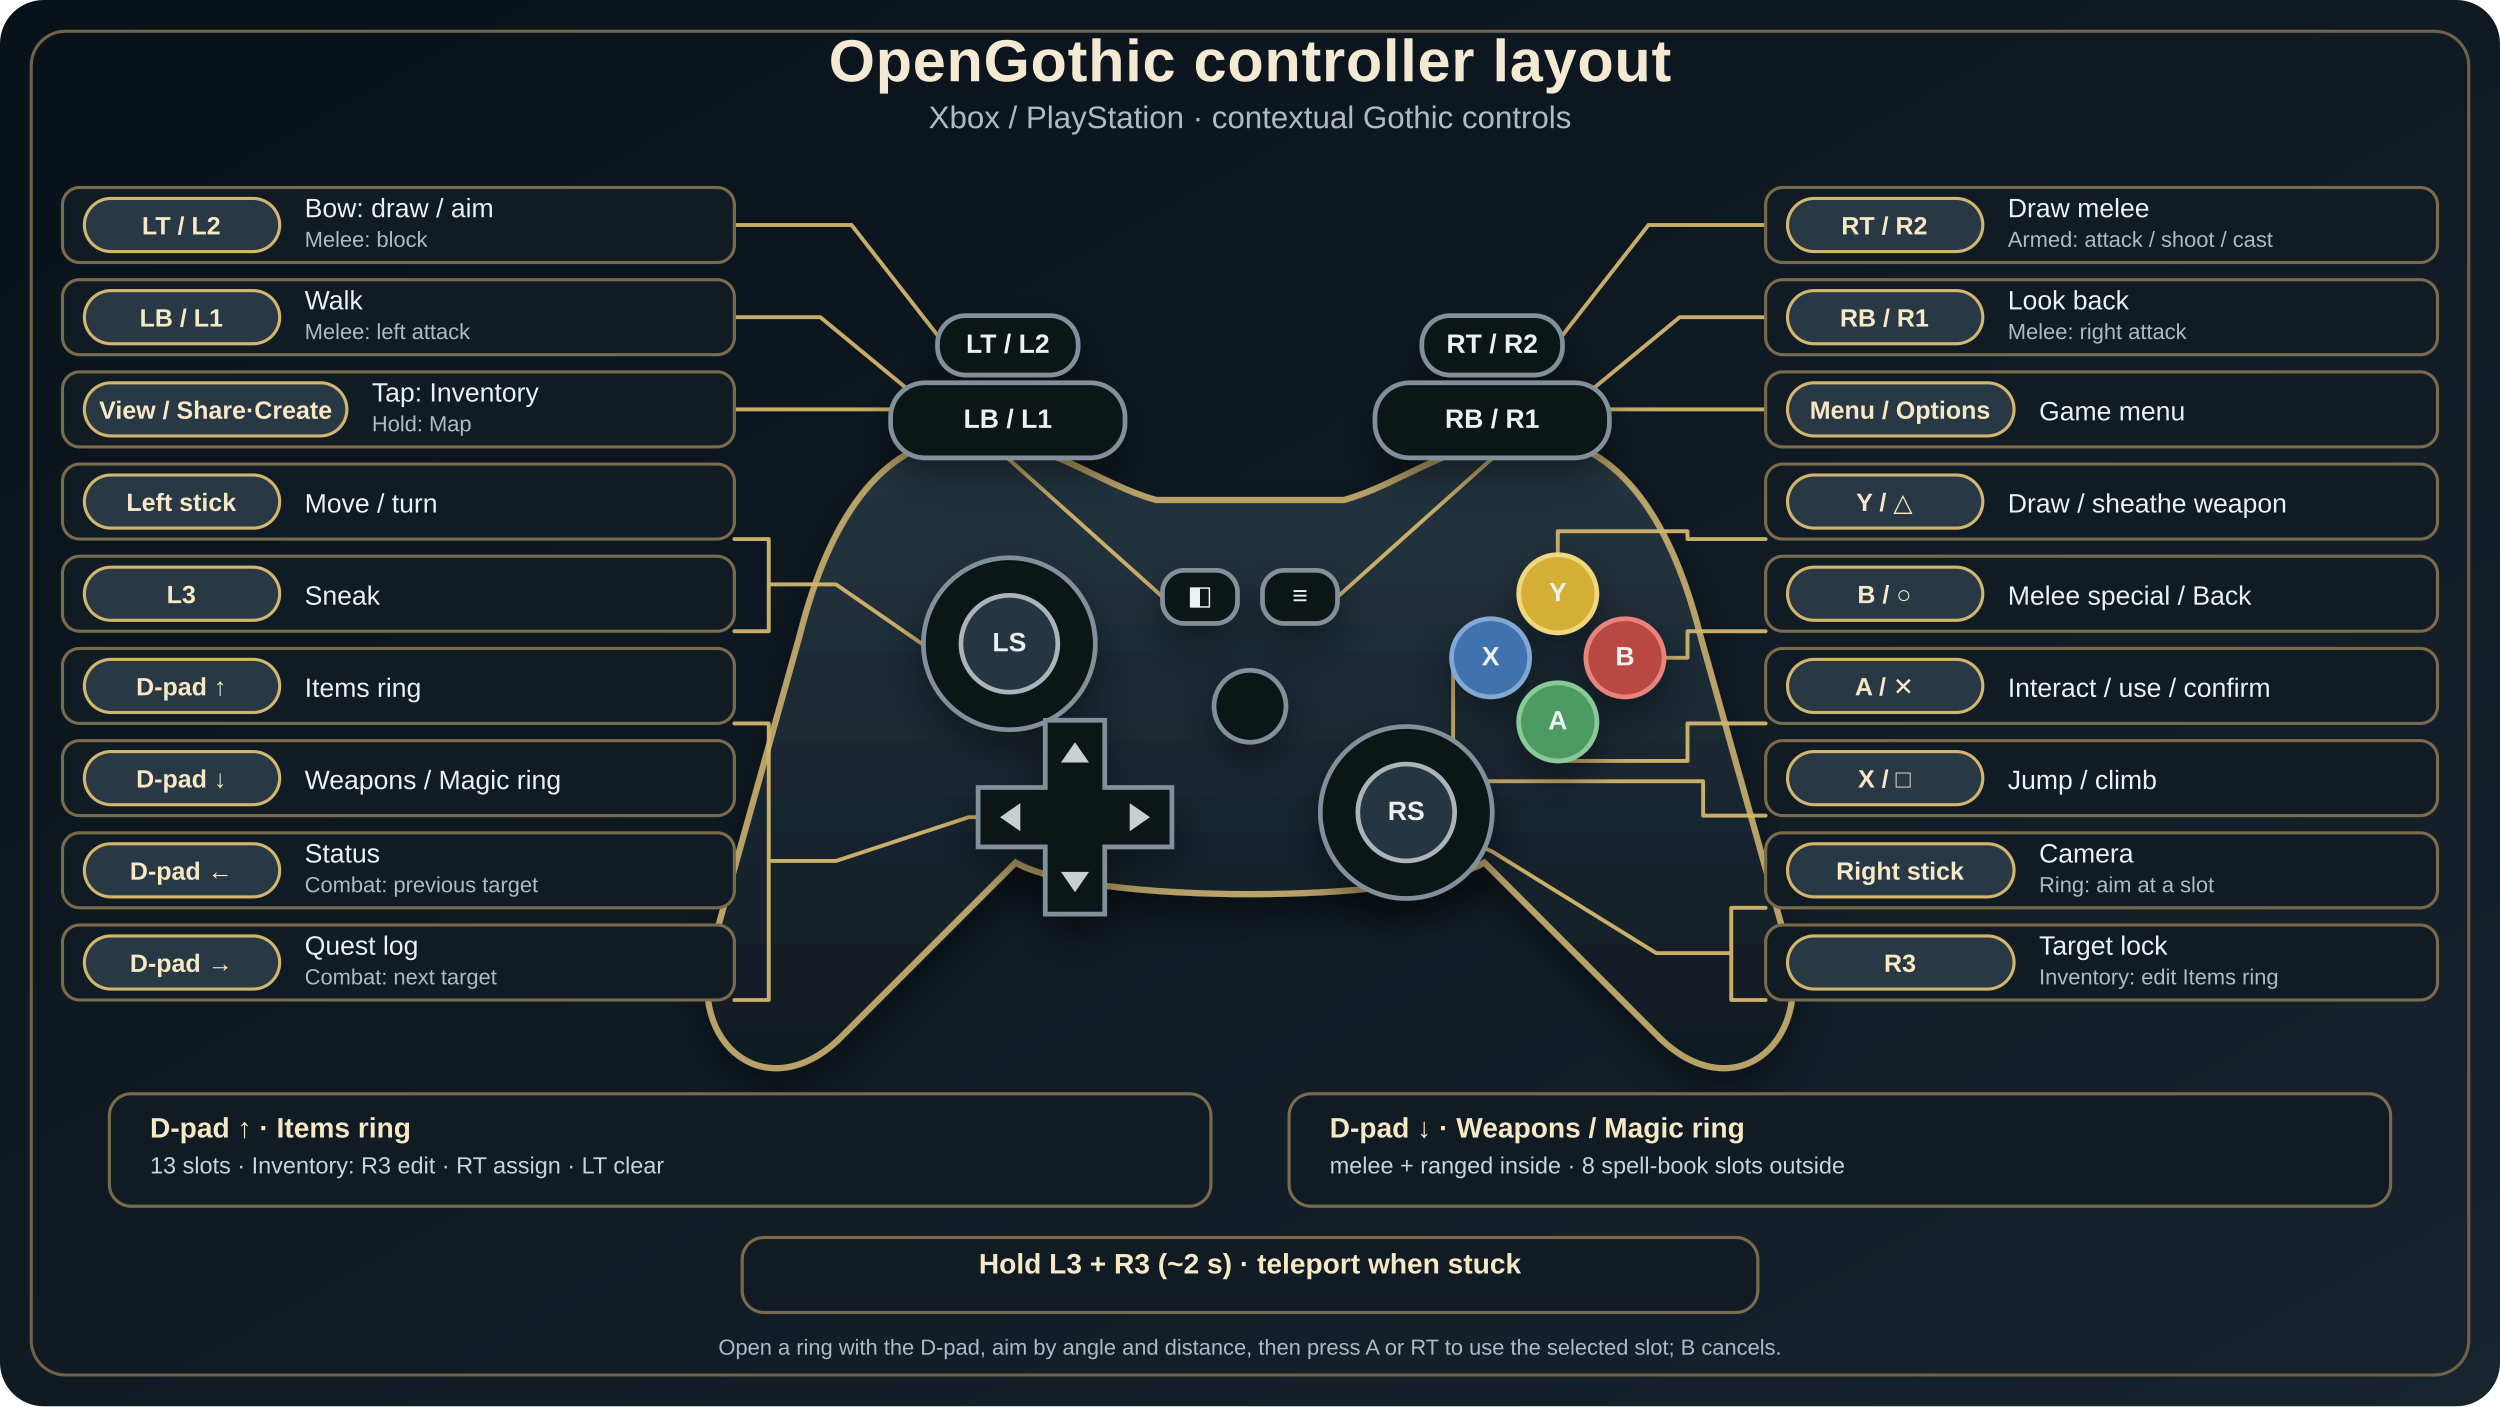
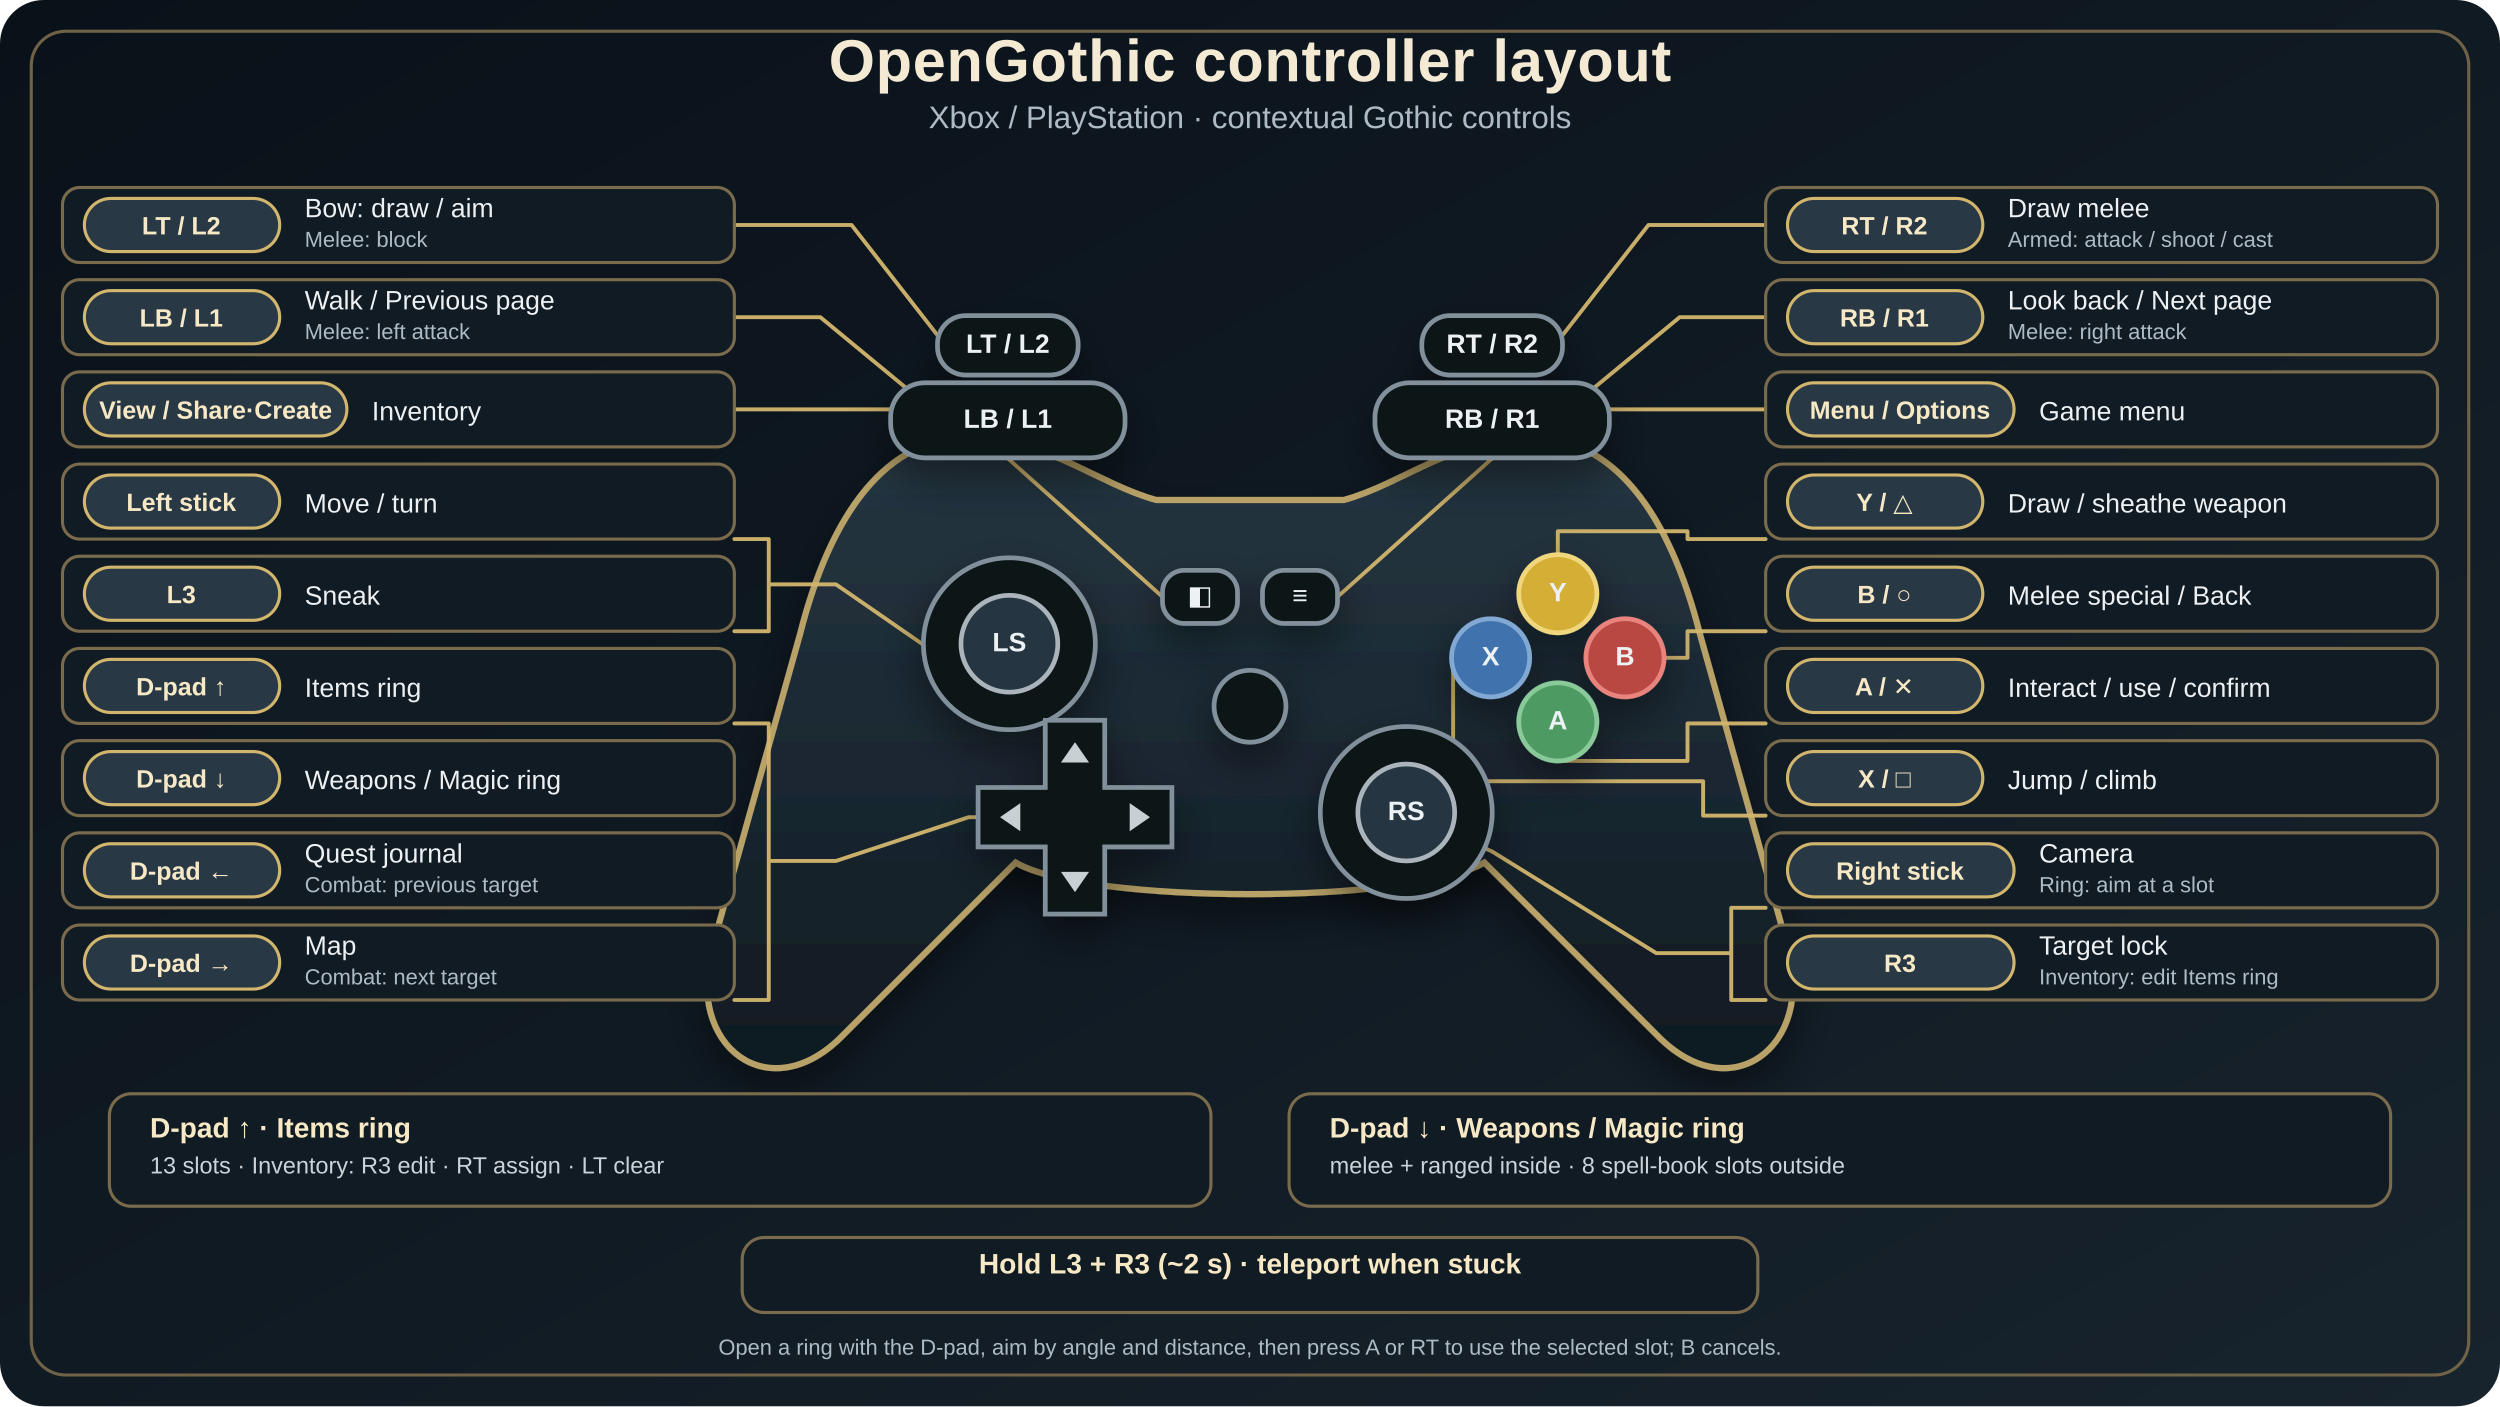
<svg xmlns="http://www.w3.org/2000/svg" viewBox="0 0 1600 900" role="img" aria-labelledby="title desc">
  <defs>
    <linearGradient id="bg" x1="0" y1="0" x2="1" y2="1">
      <stop offset="0" stop-color="#091119" />
      <stop offset="1" stop-color="#17232d" />
    </linearGradient>
    <linearGradient id="pad" x1="0" y1="0" x2="0" y2="1">
      <stop offset="0" stop-color="#263642" />
      <stop offset="1" stop-color="#101a22" />
    </linearGradient>
    <filter id="shadow" x="-20%" y="-20%" width="140%" height="160%">
      <feDropShadow dx="0" dy="12" stdDeviation="14" flood-color="#000" flood-opacity=".45" />
    </filter>
    <style>
      .title{font:600 38px 'Segoe UI',Arial,sans-serif;fill:#f4ead4;letter-spacing:.5px}
      .subtitle{font:400 20px 'Segoe UI',Arial,sans-serif;fill:#aebbc5}
      .card{fill:#111b24;stroke:#796b4c;stroke-width:2}
      .badge{fill:#283845;stroke:#d2b66d;stroke-width:2}
      .key{font:600 16px 'Segoe UI Symbol','Segoe UI',Arial,sans-serif;fill:#f7e9c5;text-anchor:middle}
      .action{font:500 17px 'Segoe UI',Arial,sans-serif;fill:#edf1f3}
      .small{font:400 14px 'Segoe UI',Arial,sans-serif;fill:#aebbc5}
      .wire{fill:none;stroke:#d2b66d;stroke-width:2.5;stroke-linecap:round;stroke-linejoin:round;opacity:.95}
      .dot{fill:#d2b66d}
      .pad{fill:url(#pad);stroke:#b9a268;stroke-width:4}
      .control{fill:#0b1218;stroke:#81909a;stroke-width:3}
      .controlText{font:600 17px 'Segoe UI Symbol','Segoe UI',Arial,sans-serif;fill:#ecf1f3;text-anchor:middle;dominant-baseline:middle}
      .footerTitle{font:600 18px 'Segoe UI',Arial,sans-serif;fill:#f7e9c5}
      .footerText{font:400 15px 'Segoe UI',Arial,sans-serif;fill:#cbd3d8}
    </style>
  </defs>
  <rect width="1600" height="900" rx="28" fill="url(#bg)" />
  <rect x="20" y="20" width="1560" height="860" rx="22" fill="none" stroke="#6f6247" stroke-width="2" />
  <text x="800" y="52" class="title" text-anchor="middle">OpenGothic controller layout</text>
  <text x="800" y="82" class="subtitle" text-anchor="middle">Xbox / PlayStation · contextual Gothic controls</text>
  <g filter="url(#shadow)">
    <path class="pad" d="M620 280 C568 280 532 327 512 406 L456 606       C438 670 493 711 540 662 L650 552 C696 579 904 579 950 552       L1060 662 C1107 711 1162 670 1144 606 L1088 406       C1068 327 1032 280 980 280 C931 280 897 310 860 320 H740       C703 310 669 280 620 280 Z" />
  </g>
  <g class="wire">
    <path d="M470 144 H545 L605 221" />
    <path d="M470 203 H525 L605 269" />
    <path d="M1130 144 H1055 L995 221" />
    <path d="M1130 203 H1075 L995 269" />
    <path d="M470 262 H610 L744 382" />
    <path d="M1130 262 H990 L856 382" />
    <path d="M470 345 H492 V404 H470 M492 374 H535 L590 412 H646" />
    <path d="M470 463 H492 V640 H470 M492 551 H535 L620 523 H688" />
    <path d="M1130 345 H1080 V340 H997 V355" />
    <path d="M1130 404 H1080 V421 H1065" />
    <path d="M1130 463 H1080 V487 H997 V487" />
    <path d="M1130 522 H1090 V500 H930 V421 H929" />
    <path d="M1130 581 H1108 V640 H1130 M1108 610 H1060 L955 545 L900 520" />
  </g>
  <g filter="url(#shadow)">
    <rect x="570" y="245" width="150" height="48" rx="22" class="control" />
    <rect x="880" y="245" width="150" height="48" rx="22" class="control" />
    <rect x="600" y="202" width="90" height="38" rx="18" class="control" />
    <rect x="910" y="202" width="90" height="38" rx="18" class="control" />
    <text x="645" y="269" class="controlText">LB / L1</text>
    <text x="955" y="269" class="controlText">RB / R1</text>
    <text x="645" y="221" class="controlText">LT / L2</text>
    <text x="955" y="221" class="controlText">RT / R2</text>
    <circle cx="646" cy="412" r="55" class="control" />
    <circle cx="646" cy="412" r="31" fill="#263642" stroke="#aab4ba" stroke-width="3" />
    <text x="646" y="412" class="controlText">LS</text>
    <circle cx="900" cy="520" r="55" class="control" />
    <circle cx="900" cy="520" r="31" fill="#263642" stroke="#aab4ba" stroke-width="3" />
    <text x="900" y="520" class="controlText">RS</text>
    <g transform="translate(688 523)">
      <path d="M-19-62 H19 V-19 H62 V19 H19 V62 H-19 V19 H-62 V-19 H-19Z" class="control" />
      <path d="M0-48 L-9-35 H9Z M48 0 L35-9 V9Z M0 48 L-9 35 H9Z M-48 0 L-35-9 V9Z" fill="#c8d0d4" />
    </g>
    <g>
      <circle cx="997" cy="380" r="25" fill="#d4ae36" stroke="#f0d77d" stroke-width="3" />
      <circle cx="1040" cy="421" r="25" fill="#b94742" stroke="#e8847d" stroke-width="3" />
      <circle cx="954" cy="421" r="25" fill="#3f72ad" stroke="#82a9d4" stroke-width="3" />
      <circle cx="997" cy="462" r="25" fill="#4e9b62" stroke="#8ac99a" stroke-width="3" />
      <text x="997" y="380" class="controlText">Y</text>
      <text x="1040" y="421" class="controlText">B</text>
      <text x="954" y="421" class="controlText">X</text>
      <text x="997" y="462" class="controlText">A</text>
    </g>
    <rect x="744" y="365" width="48" height="34" rx="14" class="control" />
    <rect x="808" y="365" width="48" height="34" rx="14" class="control" />
    <text x="768" y="382" class="controlText">◧</text>
    <text x="832" y="382" class="controlText">≡</text>
    <circle cx="800" cy="452" r="23" class="control" />
  </g>
  <g>
    <rect x="40" y="120" width="430" height="48" rx="11" class="card" />
    <rect x="54" y="127" width="125" height="34" rx="17" class="badge" />
    <text x="116" y="150" class="key">LT / L2</text>
    <text x="195" y="139" class="action">Bow: draw / aim</text>
    <text x="195" y="158" class="small">Melee: block</text>
    <rect x="40" y="179" width="430" height="48" rx="11" class="card" />
    <rect x="54" y="186" width="125" height="34" rx="17" class="badge" />
    <text x="116" y="209" class="key">LB / L1</text>
-     <text x="195" y="198" class="action">Walk</text>
+     <text x="195" y="198" class="action">Walk / Previous page</text>
    <text x="195" y="217" class="small">Melee: left attack</text>
    <rect x="40" y="238" width="430" height="48" rx="11" class="card" />
    <rect x="54" y="245" width="168" height="34" rx="17" class="badge" />
    <text x="138" y="268" class="key">View / Share·Create</text>
-     <text x="238" y="257" class="action">Tap: Inventory</text>
-     <text x="238" y="276" class="small">Hold: Map</text>
+     <text x="238" y="269" class="action">Inventory</text>
    <rect x="40" y="297" width="430" height="48" rx="11" class="card" />
    <rect x="54" y="304" width="125" height="34" rx="17" class="badge" />
    <text x="116" y="327" class="key">Left stick</text>
    <text x="195" y="328" class="action">Move / turn</text>
    <rect x="40" y="356" width="430" height="48" rx="11" class="card" />
    <rect x="54" y="363" width="125" height="34" rx="17" class="badge" />
    <text x="116" y="386" class="key">L3</text>
    <text x="195" y="387" class="action">Sneak</text>
    <rect x="40" y="415" width="430" height="48" rx="11" class="card" />
    <rect x="54" y="422" width="125" height="34" rx="17" class="badge" />
    <text x="116" y="445" class="key">D-pad ↑</text>
    <text x="195" y="446" class="action">Items ring</text>
    <rect x="40" y="474" width="430" height="48" rx="11" class="card" />
    <rect x="54" y="481" width="125" height="34" rx="17" class="badge" />
    <text x="116" y="504" class="key">D-pad ↓</text>
    <text x="195" y="505" class="action">Weapons / Magic ring</text>
    <rect x="40" y="533" width="430" height="48" rx="11" class="card" />
    <rect x="54" y="540" width="125" height="34" rx="17" class="badge" />
    <text x="116" y="563" class="key">D-pad ←</text>
-     <text x="195" y="552" class="action">Status</text>
+     <text x="195" y="552" class="action">Quest journal</text>
    <text x="195" y="571" class="small">Combat: previous target</text>
    <rect x="40" y="592" width="430" height="48" rx="11" class="card" />
    <rect x="54" y="599" width="125" height="34" rx="17" class="badge" />
    <text x="116" y="622" class="key">D-pad →</text>
-     <text x="195" y="611" class="action">Quest log</text>
+     <text x="195" y="611" class="action">Map</text>
    <text x="195" y="630" class="small">Combat: next target</text>
  </g>
  <g>
    <rect x="1130" y="120" width="430" height="48" rx="11" class="card" />
    <rect x="1144" y="127" width="125" height="34" rx="17" class="badge" />
    <text x="1206" y="150" class="key">RT / R2</text>
    <text x="1285" y="139" class="action">Draw melee</text>
    <text x="1285" y="158" class="small">Armed: attack / shoot / cast</text>
    <rect x="1130" y="179" width="430" height="48" rx="11" class="card" />
    <rect x="1144" y="186" width="125" height="34" rx="17" class="badge" />
    <text x="1206" y="209" class="key">RB / R1</text>
-     <text x="1285" y="198" class="action">Look back</text>
+     <text x="1285" y="198" class="action">Look back / Next page</text>
    <text x="1285" y="217" class="small">Melee: right attack</text>
    <rect x="1130" y="238" width="430" height="48" rx="11" class="card" />
    <rect x="1144" y="245" width="145" height="34" rx="17" class="badge" />
    <text x="1216" y="268" class="key">Menu / Options</text>
    <text x="1305" y="269" class="action">Game menu</text>
    <rect x="1130" y="297" width="430" height="48" rx="11" class="card" />
    <rect x="1144" y="304" width="125" height="34" rx="17" class="badge" />
    <text x="1206" y="327" class="key">Y / △</text>
    <text x="1285" y="328" class="action">Draw / sheathe weapon</text>
    <rect x="1130" y="356" width="430" height="48" rx="11" class="card" />
    <rect x="1144" y="363" width="125" height="34" rx="17" class="badge" />
    <text x="1206" y="386" class="key">B / ○</text>
    <text x="1285" y="387" class="action">Melee special / Back</text>
    <rect x="1130" y="415" width="430" height="48" rx="11" class="card" />
    <rect x="1144" y="422" width="125" height="34" rx="17" class="badge" />
    <text x="1206" y="445" class="key">A / ✕</text>
    <text x="1285" y="446" class="action">Interact / use / confirm</text>
    <rect x="1130" y="474" width="430" height="48" rx="11" class="card" />
    <rect x="1144" y="481" width="125" height="34" rx="17" class="badge" />
    <text x="1206" y="504" class="key">X / □</text>
    <text x="1285" y="505" class="action">Jump / climb</text>
    <rect x="1130" y="533" width="430" height="48" rx="11" class="card" />
    <rect x="1144" y="540" width="145" height="34" rx="17" class="badge" />
    <text x="1216" y="563" class="key">Right stick</text>
    <text x="1305" y="552" class="action">Camera</text>
    <text x="1305" y="571" class="small">Ring: aim at a slot</text>
    <rect x="1130" y="592" width="430" height="48" rx="11" class="card" />
    <rect x="1144" y="599" width="145" height="34" rx="17" class="badge" />
    <text x="1216" y="622" class="key">R3</text>
    <text x="1305" y="611" class="action">Target lock</text>
    <text x="1305" y="630" class="small">Inventory: edit Items ring</text>
  </g>
  <g>
    <rect x="70" y="700" width="705" height="72" rx="14" class="card" />
    <text x="96" y="728" class="footerTitle">D-pad ↑ · Items ring</text>
    <text x="96" y="751" class="footerText">13 slots · Inventory: R3 edit · RT assign · LT clear</text>
    <rect x="825" y="700" width="705" height="72" rx="14" class="card" />
    <text x="851" y="728" class="footerTitle">D-pad ↓ · Weapons / Magic ring</text>
    <text x="851" y="751" class="footerText">melee + ranged inside · 8 spell-book slots outside</text>
    <rect x="475" y="792" width="650" height="48" rx="14" class="card" />
    <text x="800" y="815" class="footerTitle" text-anchor="middle">Hold L3 + R3 (~2 s) · teleport when stuck</text>
  </g>
  <text x="800" y="867" class="small" text-anchor="middle">Open a ring with the D-pad, aim by angle and distance, then press A or RT to use the selected slot; B cancels.</text>
</svg>
